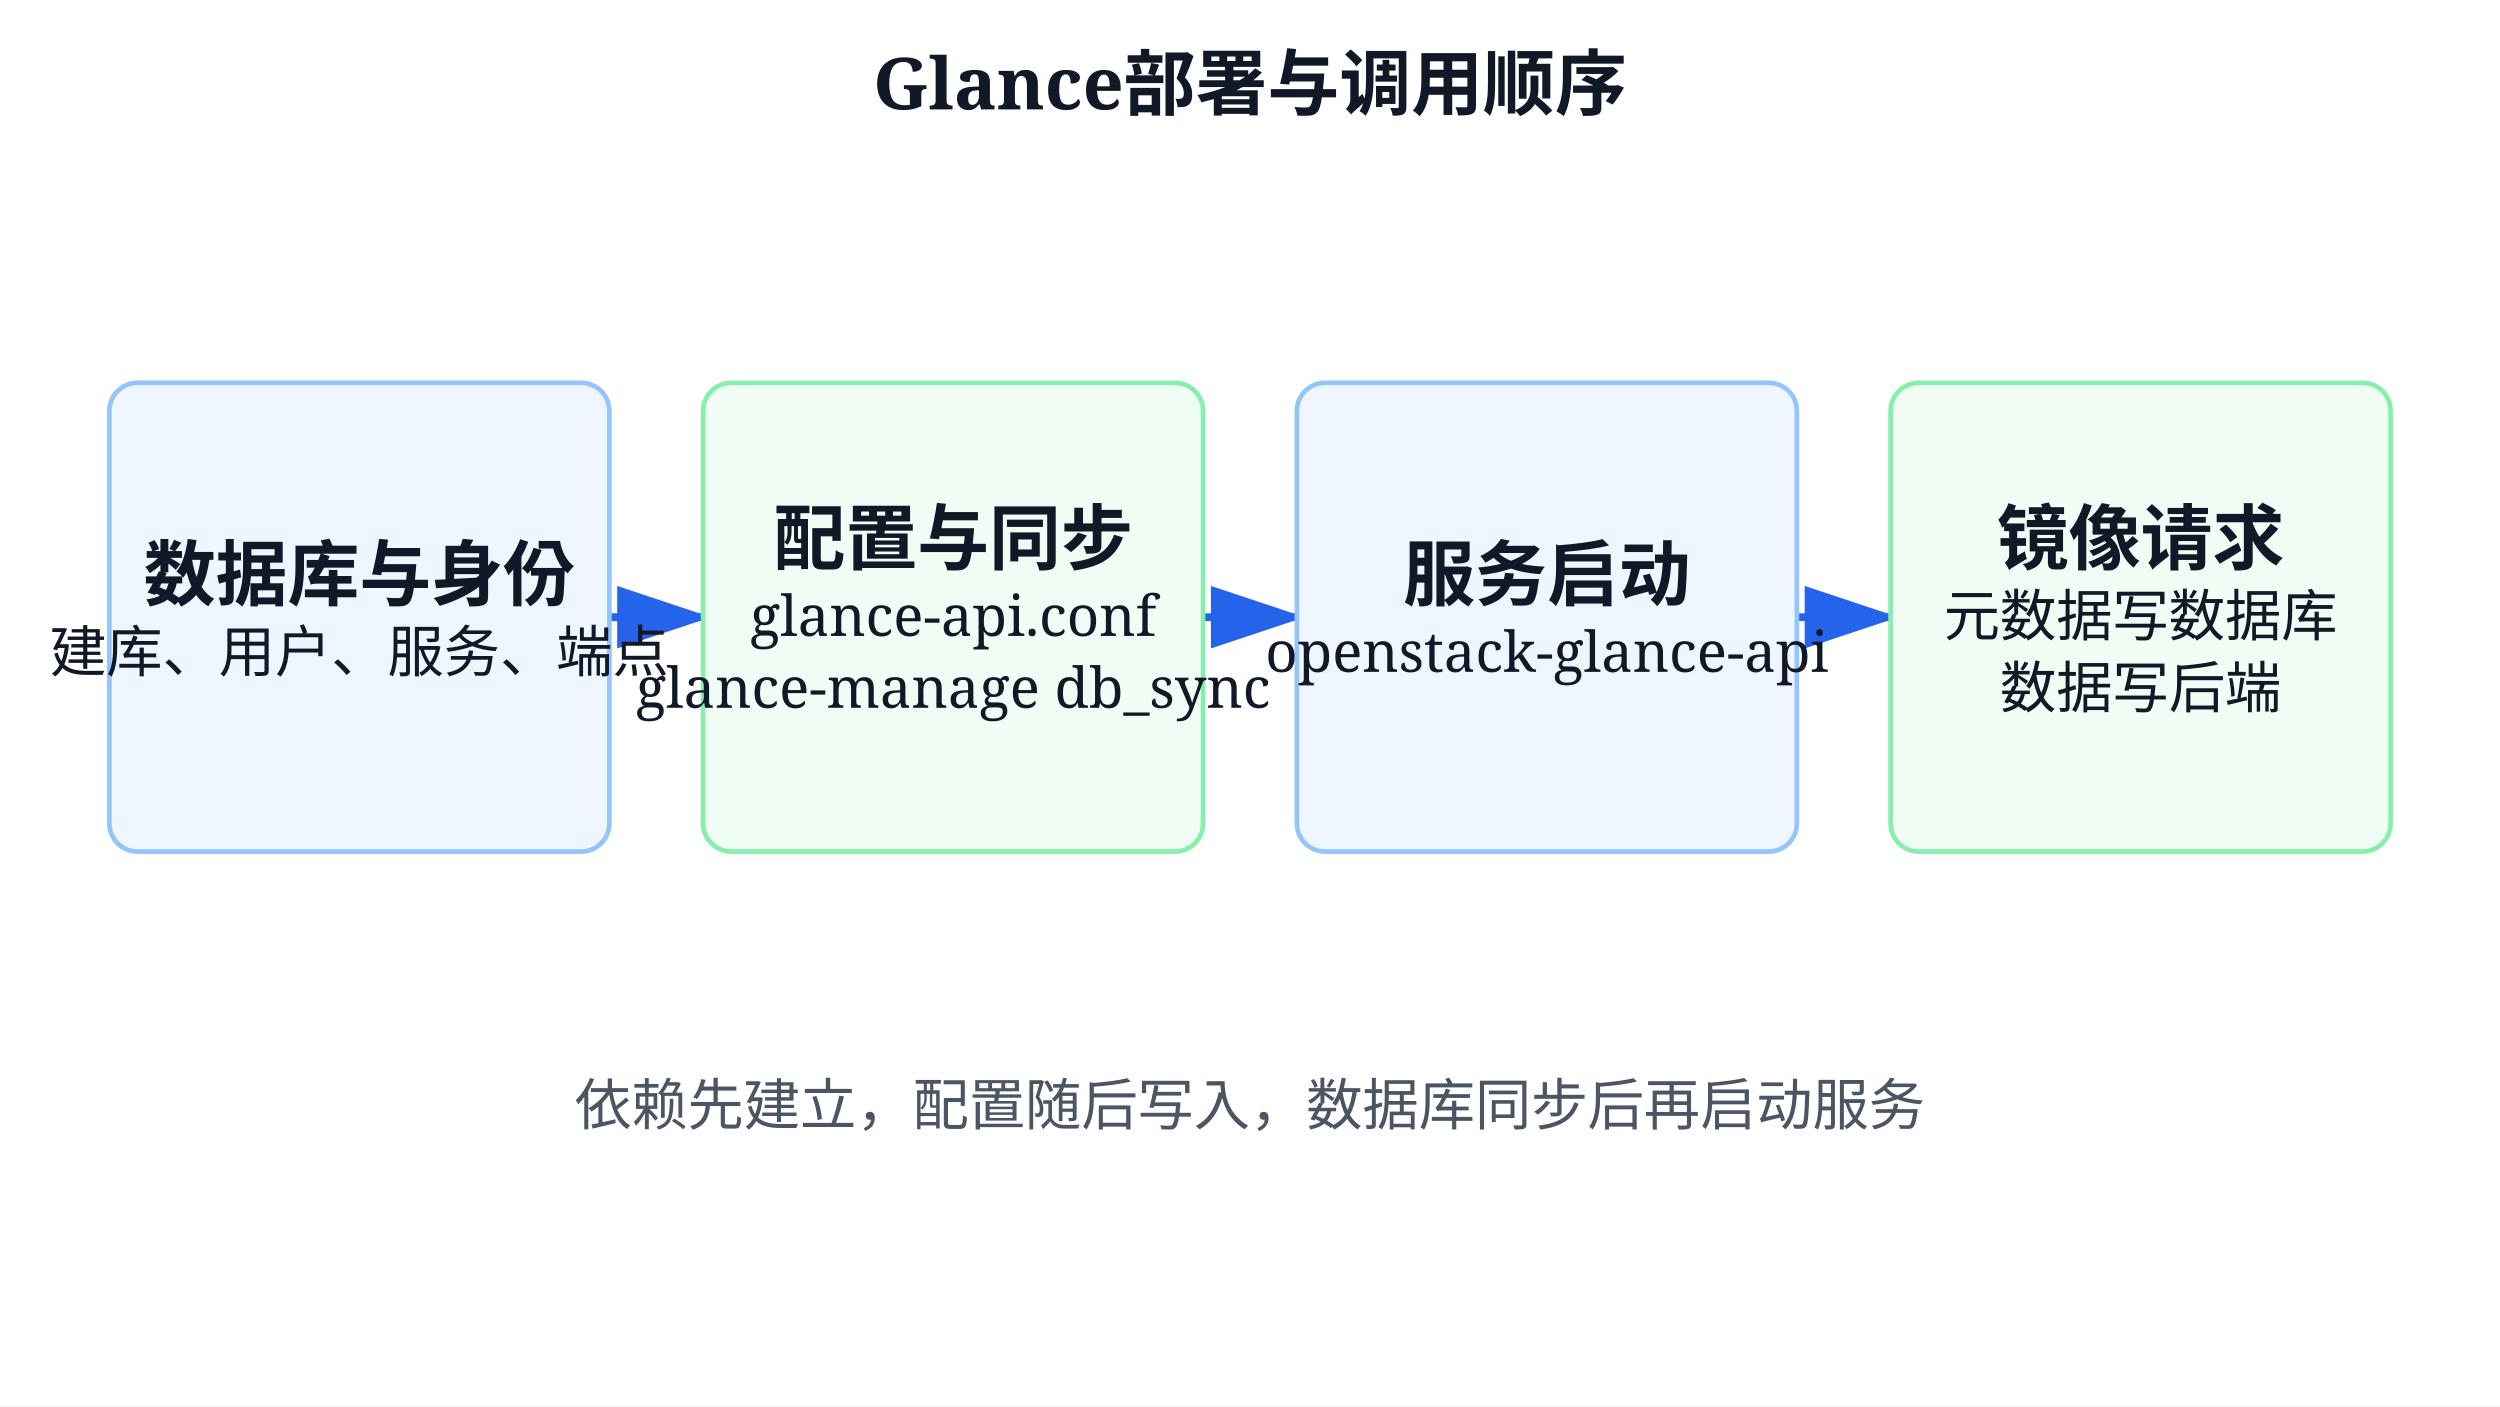
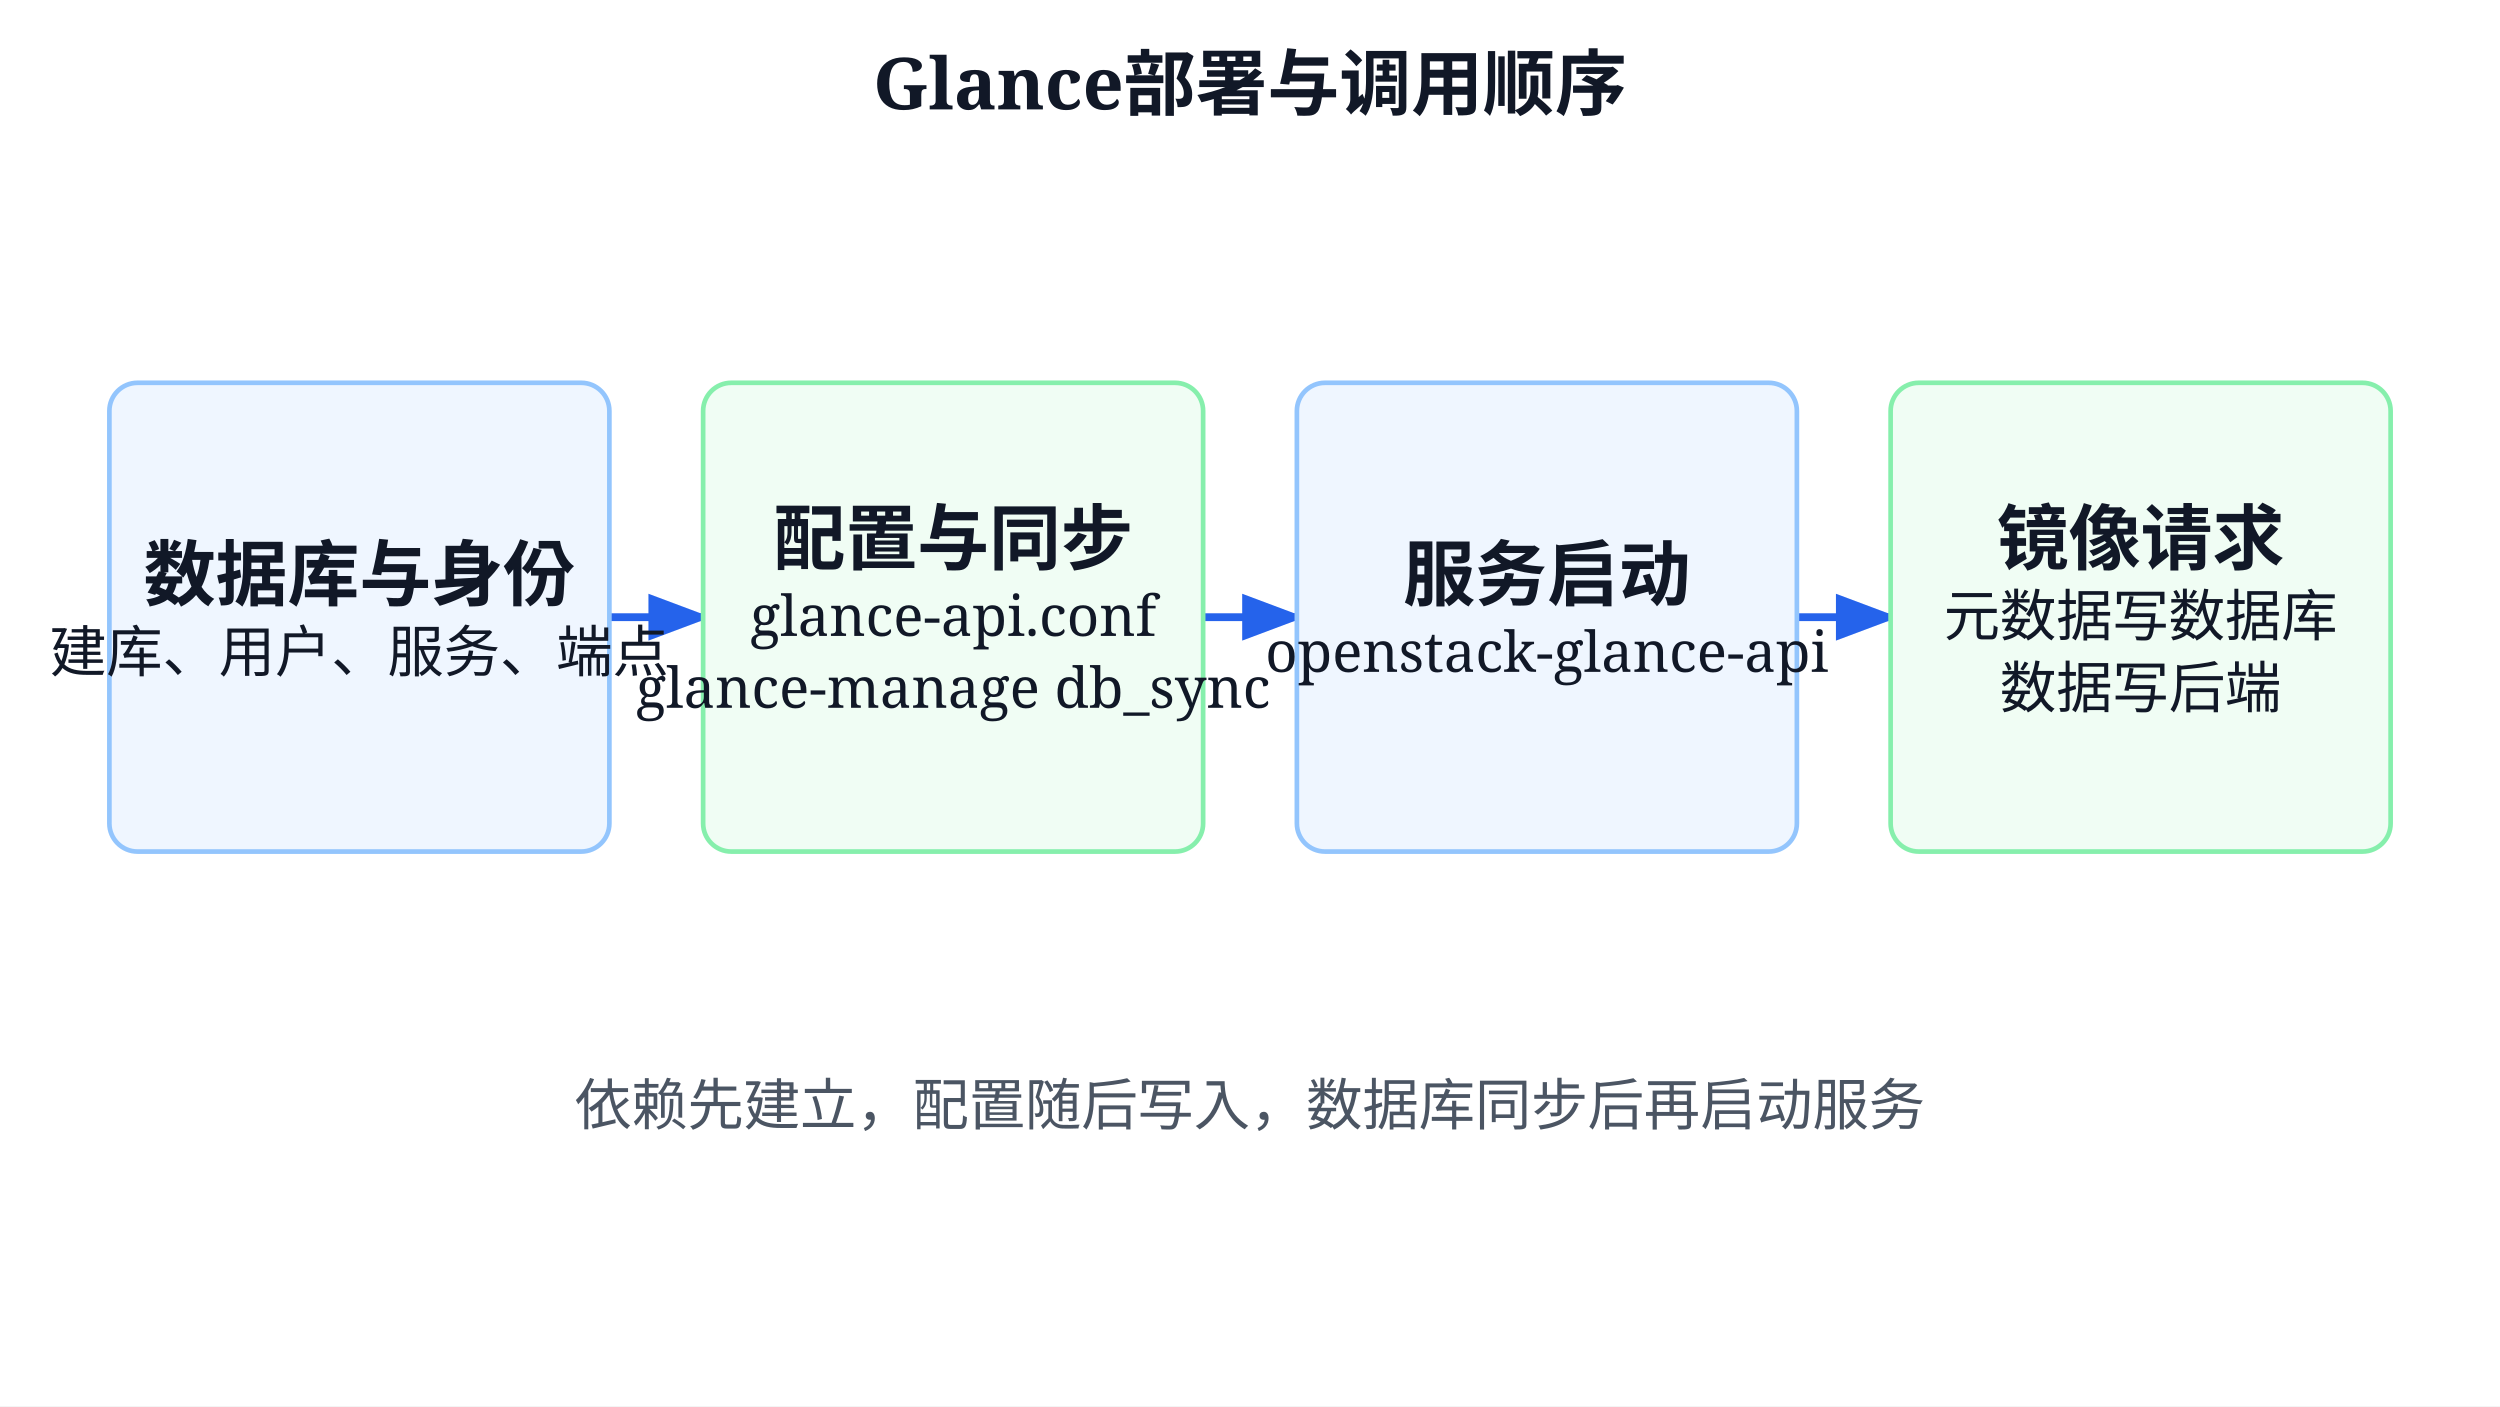
<svg xmlns="http://www.w3.org/2000/svg" viewBox="0 0 1600 900" width="1600" height="900">
  <style>text{font-family:"SimSun","宋体",serif;font-size:36px;fill:#111827} .title{font-size:46px;font-weight:700} .sub{font-size:36px;fill:#4b5563} .white{fill:#fff}</style>
  <defs>
-     <marker id="blue" markerWidth="12" markerHeight="8" refX="11" refY="4" orient="auto">
-       <path d="M0,0 L12,4 L0,8 Z" fill="#2563eb" />
+     <marker id="blue" markerWidth="8" markerHeight="6" refX="7" refY="3" orient="auto">
+       <path d="M0,0 L8,3 L0,6 Z" fill="#2563eb" />
    </marker>
-     <marker id="green" markerWidth="12" markerHeight="8" refX="11" refY="4" orient="auto">
-       <path d="M0,0 L12,4 L0,8 Z" fill="#16a34a" />
+     <marker id="green" markerWidth="8" markerHeight="6" refX="7" refY="3" orient="auto">
+       <path d="M0,0 L8,3 L0,6 Z" fill="#16a34a" />
    </marker>
-     <marker id="purple" markerWidth="12" markerHeight="8" refX="11" refY="4" orient="auto">
-       <path d="M0,0 L12,4 L0,8 Z" fill="#9333ea" />
+     <marker id="purple" markerWidth="8" markerHeight="6" refX="7" refY="3" orient="auto">
+       <path d="M0,0 L8,3 L0,6 Z" fill="#9333ea" />
    </marker>
  </defs>
  <rect width="1600" height="900" fill="#ffffff" />
  <text x="800" y="70" text-anchor="middle" class="title">Glance部署与调用顺序</text>
  <line x1="390" y1="395" x2="450" y2="395" stroke="#2563eb" stroke-width="5" marker-end="url(#blue)" />
  <line x1="770" y1="395" x2="830" y2="395" stroke="#2563eb" stroke-width="5" marker-end="url(#blue)" />
  <line x1="1150" y1="395" x2="1210" y2="395" stroke="#2563eb" stroke-width="5" marker-end="url(#blue)" />
  <rect x="70" y="245" width="320" height="300" rx="18" fill="#eff6ff" stroke="#93c5fd" stroke-width="3" />
  <text x="230.0" y="384.0" text-anchor="middle" class="title">数据库与身份</text>
-   <text x="230.0" y="430.0" text-anchor="middle">建库、用户、服务、端点</text>
+   <text x="230.0" y="430.0" text-anchor="middle" font-size="28">建库、用户、服务、端点</text>
  <rect x="450" y="245" width="320" height="300" rx="18" fill="#f0fdf4" stroke="#86efac" stroke-width="3" />
  <text x="610.0" y="361.0" text-anchor="middle" class="title">配置与同步</text>
-   <text x="610.0" y="407.0" text-anchor="middle">glance-api.conf</text>
-   <text x="610.0" y="453.0" text-anchor="middle">glance-manage db_sync</text>
+   <text x="610.0" y="407.0" text-anchor="middle" font-size="32">glance-api.conf</text>
+   <text x="610.0" y="453.0" text-anchor="middle" font-size="24">glance-manage db_sync</text>
  <rect x="830" y="245" width="320" height="300" rx="18" fill="#eff6ff" stroke="#93c5fd" stroke-width="3" />
  <text x="990.0" y="384.0" text-anchor="middle" class="title">服务启动</text>
-   <text x="990.0" y="430.0" text-anchor="middle">openstack-glance-api</text>
+   <text x="990.0" y="430.0" text-anchor="middle" font-size="25">openstack-glance-api</text>
  <rect x="1210" y="245" width="320" height="300" rx="18" fill="#f0fdf4" stroke="#86efac" stroke-width="3" />
  <text x="1370.0" y="361.0" text-anchor="middle" class="title">镜像请求</text>
  <text x="1370.0" y="407.0" text-anchor="middle">元数据写数据库</text>
  <text x="1370.0" y="453.0" text-anchor="middle">数据写后端</text>
  <text x="800" y="720" text-anchor="middle" class="sub">依赖先建立，配置随后写入，数据库同步后再启动服务</text>
</svg>
